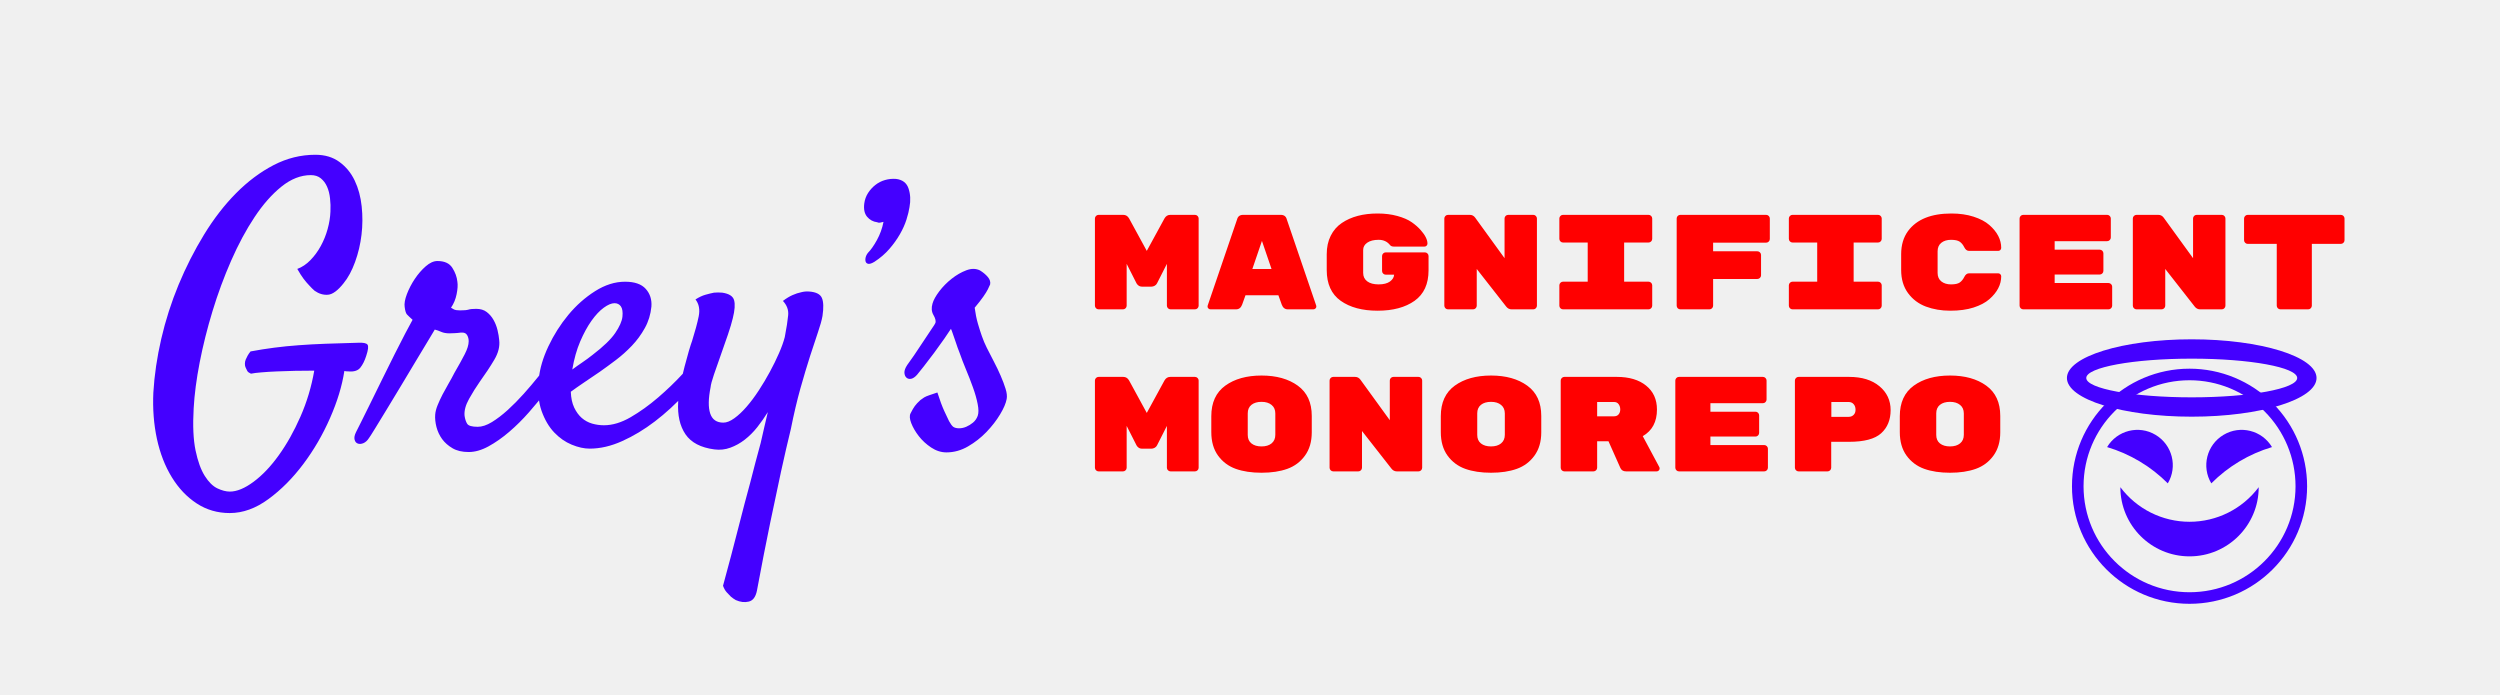
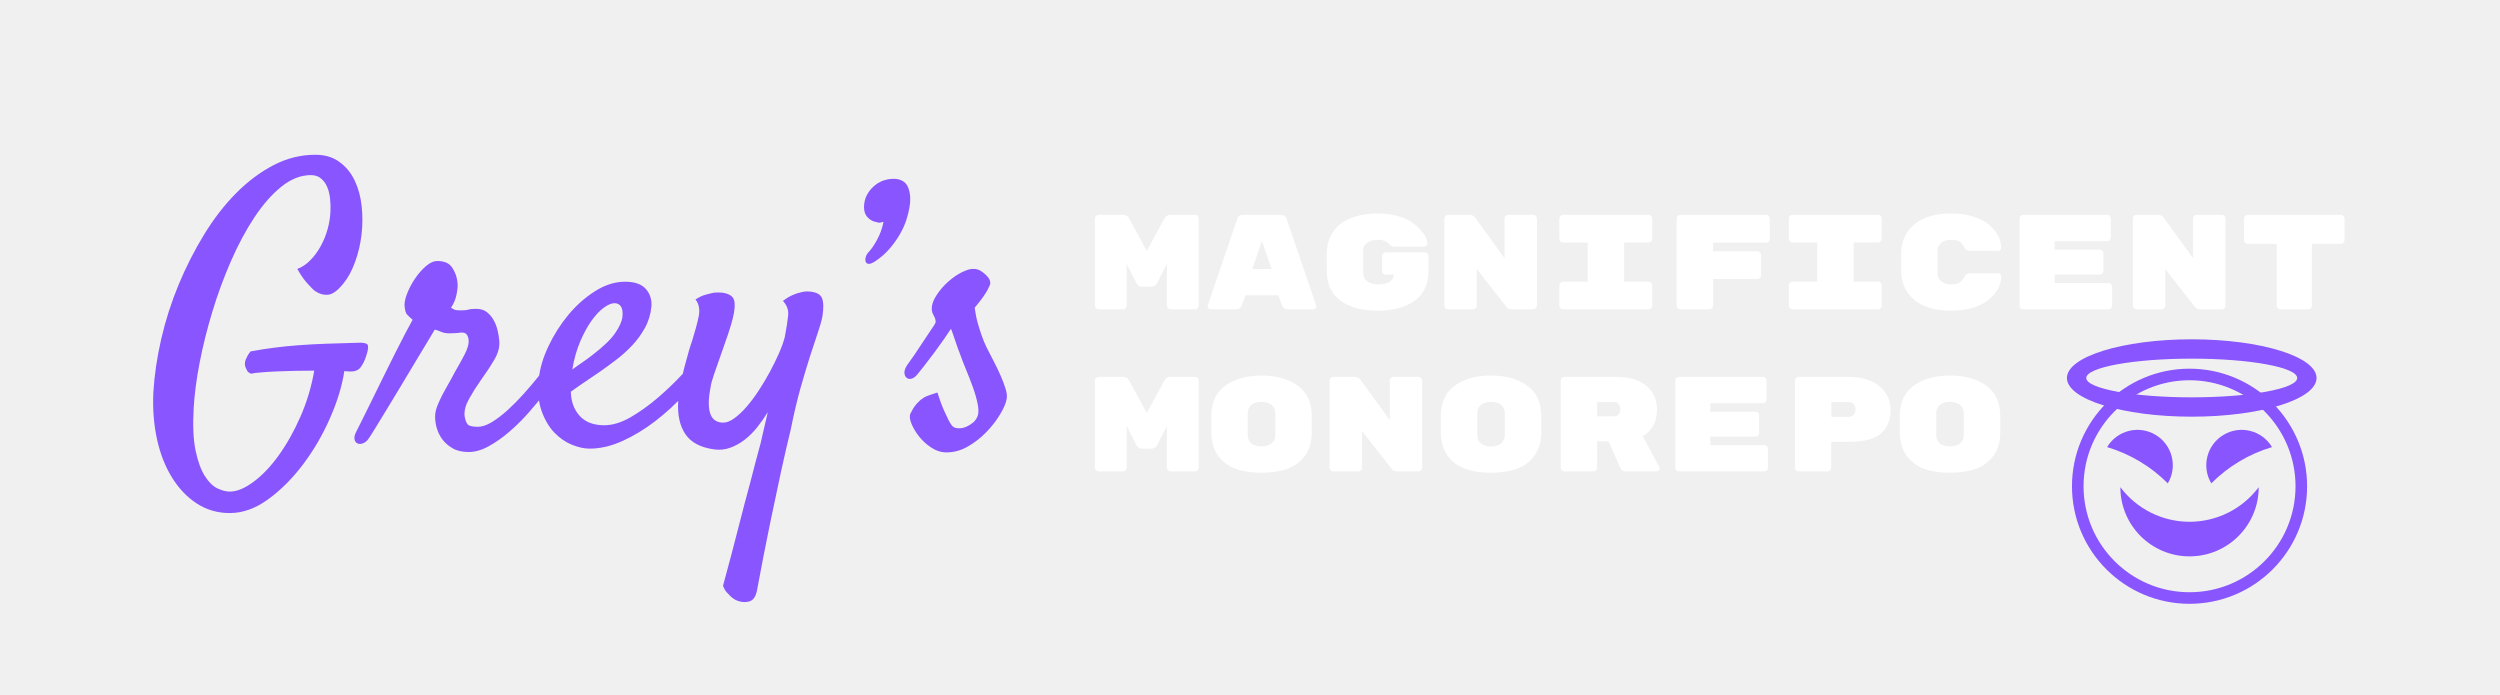
<svg xmlns="http://www.w3.org/2000/svg" version="1.1" viewBox="0.0 0.0 864.0 240.0" fill="none" stroke="none" stroke-linecap="square" stroke-miterlimit="10">
  <clipPath id="p.0">
    <path d="m0 0l864.0 0l0 240.0l-864.0 0l0 -240.0z" clip-rule="nonzero" />
  </clipPath>
  <g clip-path="url(#p.0)">
    <path fill="#000000" fill-opacity="0.0" d="m0 0l864.0 0l0 240.0l-864.0 0z" fill-rule="evenodd" />
    <path fill="#000000" fill-opacity="0.0" d="m41.92 14.924l436.85 0l0 139.15l-436.85 0z" fill-rule="evenodd" />
-     <path fill="#4400ff" d="m79.435 177.315q-6.375 0 -11.453 -3.328q-5.078 -3.312 -8.594 -9.047q-3.516 -5.719 -5.156 -13.266q-1.625 -7.562 -1.234 -16.031q0.531 -8.984 2.734 -18.547q2.219 -9.578 5.984 -18.688q3.781 -9.109 8.797 -17.312q5.016 -8.203 11.062 -14.312q6.062 -6.125 12.953 -9.703q6.906 -3.594 14.469 -3.594q4.938 0 8.312 2.484q3.391 2.469 5.281 6.438q1.891 3.969 2.406 8.922q0.531 4.953 -0.062 9.828q-0.578 4.875 -2.219 9.375q-1.625 4.484 -3.969 7.359q-2.984 3.766 -5.391 3.969q-2.406 0.188 -4.625 -1.375q-0.906 -0.781 -1.828 -1.812q-0.906 -0.922 -1.953 -2.281q-1.031 -1.375 -2.203 -3.453q2.469 -0.906 4.547 -3.047q2.094 -2.156 3.578 -4.891q1.5 -2.734 2.344 -5.797q0.859 -3.062 0.984 -6.047q0.125 -2.344 -0.141 -4.625q-0.25 -2.281 -1.031 -4.031q-0.781 -1.766 -2.156 -2.875q-1.359 -1.109 -3.438 -1.109q-5.219 0 -10.172 3.984q-4.938 3.969 -9.297 10.547q-4.359 6.562 -8.078 15.031q-3.703 8.453 -6.438 17.438q-2.734 8.984 -4.438 17.719q-1.688 8.719 -2.078 15.875q-0.516 8.984 0.656 14.578q1.172 5.609 3.188 8.797q2.016 3.188 4.359 4.297q2.344 1.109 4.297 1.109q3.641 0 8.203 -3.391q4.562 -3.375 8.719 -9.172q4.172 -5.797 7.484 -13.344q3.328 -7.562 4.766 -15.891q-3.266 0 -6.594 0.062q-3.312 0.062 -6.312 0.203q-2.984 0.125 -5.328 0.328q-2.344 0.188 -3.641 0.453q-0.922 -0.391 -1.25 -0.906q-0.312 -0.531 -0.578 -1.188q-0.266 -0.516 -0.266 -1.297q0 -0.781 0.266 -1.438q0.266 -0.641 0.656 -1.359q0.391 -0.719 1.031 -1.5q4.172 -0.781 8.203 -1.297q4.047 -0.531 8.406 -0.844q4.359 -0.328 9.375 -0.516q5.016 -0.203 11.25 -0.344q2.609 -0.125 3.188 0.656q0.594 0.781 -0.453 3.906q-0.781 2.469 -2.016 4.031q-1.234 1.563 -4.094 1.313q-0.922 0 -1.438 -0.141q-1.172 7.688 -4.953 16.281q-3.766 8.594 -9.234 15.875q-5.469 7.297 -12.047 12.109q-6.578 4.828 -13.344 4.828zm48.169 -26.047q-0.906 1.438 -2.016 1.891q-1.109 0.453 -1.953 0.125q-0.844 -0.312 -1.094 -1.359q-0.266 -1.047 0.516 -2.609q0.391 -0.781 1.766 -3.516q1.359 -2.734 3.25 -6.562q1.875 -3.844 4.094 -8.328q2.219 -4.5 4.234 -8.531q2.016 -4.047 3.703 -7.234q1.703 -3.188 2.484 -4.625q-1.438 -1.297 -1.969 -1.875q-0.516 -0.594 -0.766 -2.547q-0.266 -1.703 0.766 -4.438q1.047 -2.734 2.734 -5.266q1.703 -2.547 3.781 -4.359q2.094 -1.828 4.047 -1.828q3.641 0 5.141 2.344q1.5 2.344 1.75 4.812q0.266 1.703 -0.266 4.312q-0.516 2.594 -1.938 4.672q0.391 0.266 1.031 0.594q0.656 0.328 2.094 0.328q2.078 0 2.922 -0.266q0.844 -0.266 2.672 -0.266q2.219 0 3.641 1.109q1.438 1.109 2.344 2.734q0.922 1.625 1.375 3.516q0.453 1.891 0.578 3.453q0.391 3.25 -1.688 6.766q-2.078 3.516 -5.078 7.688q-1.828 2.609 -3.656 5.859q-1.812 3.25 -1.547 5.859q0.25 1.688 0.906 2.734q0.656 1.047 3.641 1.047q2.219 0 4.891 -1.625q2.672 -1.641 5.469 -4.172q2.797 -2.547 5.531 -5.594q2.734 -3.062 5.078 -5.984q2.344 -2.938 3.969 -5.281q1.625 -2.344 2.406 -3.391q0.656 -1.047 1.688 -1.438q1.047 -0.391 1.828 0q0.781 0.391 0.969 1.562q0.203 1.172 -0.969 3.125q-0.781 1.312 -2.672 4.172q-1.875 2.859 -4.547 6.375q-2.672 3.516 -5.938 7.234q-3.25 3.703 -6.828 6.766q-3.578 3.062 -7.156 5.016q-3.578 1.953 -6.844 1.953q-3.375 0 -5.594 -1.312q-2.219 -1.297 -3.594 -3.172q-1.359 -1.891 -1.953 -4.172q-0.578 -2.281 -0.438 -4.234q0.125 -1.562 0.844 -3.312q0.719 -1.766 1.688 -3.656q0.984 -1.891 2.078 -3.766q1.109 -1.891 2.031 -3.719q2.203 -3.781 3.562 -6.438q1.375 -2.672 1.375 -4.5q0 -1.172 -0.516 -2.078q-0.516 -0.922 -1.688 -0.922q-0.781 0 -1.109 0.078q-0.328 0.062 -0.656 0.062q-0.328 0 -0.922 0.062q-0.578 0.062 -1.75 0.062q-1.688 0 -2.859 -0.516q-1.172 -0.531 -2.219 -0.781q-0.516 0.906 -2.344 3.906q-1.812 2.984 -4.234 7.031q-2.406 4.031 -5.078 8.469q-2.656 4.422 -5.0 8.266q-2.344 3.828 -3.969 6.5q-1.641 2.672 -2.031 3.188zm118.102 -26.422q-3.906 5.719 -8.859 11.125q-4.938 5.406 -10.484 9.641q-5.531 4.234 -11.328 6.828q-5.781 2.609 -11.25 2.609q-2.875 0 -6.203 -1.375q-3.312 -1.359 -6.047 -4.219q-2.734 -2.875 -4.359 -7.422q-1.625 -4.562 -0.969 -11.078q0.516 -5.328 3.312 -11.25q2.797 -5.938 6.891 -10.875q4.109 -4.953 9.25 -8.203q5.156 -3.266 10.359 -3.266q4.953 0 7.156 2.484q2.219 2.469 1.953 6.109q-0.391 4.047 -2.281 7.438q-1.875 3.375 -4.484 6.109q-2.609 2.734 -5.547 4.953q-2.922 2.203 -5.516 4.031q-2.875 1.953 -5.484 3.719q-2.594 1.75 -4.547 3.188q0.125 3.25 1.172 5.469q1.047 2.203 2.609 3.578q1.562 1.359 3.578 1.953q2.016 0.578 4.094 0.578q4.438 0 9.25 -2.797q4.812 -2.797 9.438 -6.766q4.625 -3.969 8.594 -8.266q3.969 -4.297 6.578 -7.422q0.906 -1.047 1.875 -1.234q0.984 -0.203 1.562 0.25q0.594 0.453 0.594 1.562q0 1.109 -0.906 2.547zm-33.328 -20.062q-1.562 0 -3.719 1.562q-2.141 1.562 -4.234 4.5q-2.078 2.922 -3.906 7.156q-1.812 4.234 -2.734 9.703q1.562 -1.172 3.391 -2.406q1.828 -1.234 3.641 -2.672q5.609 -4.297 7.812 -7.547q2.219 -3.266 2.484 -5.609q0.25 -2.469 -0.531 -3.578q-0.781 -1.109 -2.203 -1.109zm58.201 -0.781q1.688 -1.297 3.312 -2.016q1.625 -0.719 2.938 -0.969q1.422 -0.391 2.859 -0.266q3.516 0.266 4.359 2.219q0.844 1.953 0.203 6.25q-0.391 2.203 -1.562 5.594q-1.172 3.391 -2.734 8.281q-1.562 4.875 -3.328 11.125q-1.75 6.25 -3.312 14.062q-1.562 6.375 -3.391 14.703q-1.562 7.297 -3.719 17.578q-2.141 10.297 -4.609 23.578q-0.656 3.25 -2.812 3.766q-2.141 0.531 -4.484 -0.516q-0.906 -0.516 -1.688 -1.172q-0.656 -0.656 -1.438 -1.5q-0.781 -0.844 -1.297 -2.281q2.984 -10.938 5.266 -19.922q2.281 -8.984 4.109 -15.625q1.953 -7.672 3.641 -13.797q0.656 -2.734 1.234 -5.406q0.594 -2.672 1.234 -5.266q-1.688 2.734 -3.641 5.203q-1.953 2.469 -4.297 4.297q-2.344 1.828 -5.016 2.797q-2.672 0.984 -5.531 0.594q-7.031 -0.922 -9.969 -5.219q-2.922 -4.297 -2.531 -11.188q0.125 -2.734 0.781 -5.984q0.656 -3.266 1.438 -6.25q0.781 -3.0 1.484 -5.406q0.719 -2.422 1.109 -3.453q1.562 -4.953 2.281 -8.469q0.719 -3.516 -1.109 -5.859q1.828 -1.172 3.453 -1.625q1.625 -0.453 2.938 -0.719q1.422 -0.125 2.859 0q3.516 0.516 4.094 2.609q0.594 2.078 -0.453 6.25q-0.516 2.203 -1.688 5.656q-1.172 3.453 -2.484 7.109q-1.297 3.641 -2.344 6.703q-1.031 3.047 -1.156 4.359q-1.172 5.859 -0.141 9.047q1.047 3.188 4.562 3.188q1.688 0 3.766 -1.5q2.094 -1.5 4.234 -3.969q2.156 -2.469 4.234 -5.656q2.094 -3.203 3.844 -6.453q1.766 -3.25 3.125 -6.375q1.375 -3.125 2.016 -5.609q0.922 -4.812 1.172 -7.547q0.266 -2.734 -1.812 -4.953zm32.54 -27.203q-2.078 -0.266 -3.453 -1.891q-1.359 -1.625 -0.969 -4.625q0.266 -1.953 1.297 -3.578q1.047 -1.625 2.547 -2.797q1.5 -1.172 3.312 -1.688q1.828 -0.531 3.781 -0.391q3.391 0.391 4.359 3.328q0.984 2.922 0.328 6.438q-0.266 1.812 -1.047 4.297q-0.781 2.469 -2.281 5.078q-1.484 2.594 -3.641 5.078q-2.141 2.469 -5.141 4.422q-1.297 0.781 -2.016 0.719q-0.719 -0.078 -0.984 -0.656q-0.25 -0.594 -0.062 -1.5q0.203 -0.906 0.844 -1.688q1.438 -1.438 3.062 -4.359q1.625 -2.938 2.281 -6.312q-0.656 0.125 -1.172 0.266q-0.516 0.125 -1.047 -0.141zm26.306 70.703q0.781 0.516 2.016 0.516q1.234 0 2.469 -0.516q1.25 -0.531 2.344 -1.438q1.109 -0.906 1.641 -2.344q0.516 -1.438 -0.016 -4.094q-0.516 -2.672 -1.625 -5.734q-1.094 -3.062 -2.406 -6.188q-1.297 -3.125 -2.203 -5.734q-0.781 -1.953 -1.312 -3.641q-0.516 -1.438 -0.969 -2.797q-0.453 -1.375 -0.719 -1.891q-0.656 1.047 -2.281 3.391q-1.625 2.344 -3.516 4.891q-1.891 2.531 -3.578 4.688q-1.688 2.141 -2.344 2.922q-1.047 1.172 -2.031 1.375q-0.969 0.188 -1.625 -0.391q-0.641 -0.594 -0.703 -1.703q-0.062 -1.109 0.969 -2.672q0.781 -1.047 2.344 -3.312q1.562 -2.281 3.125 -4.688q1.562 -2.422 2.859 -4.297q1.312 -1.891 1.438 -2.281q0.266 -1.047 -0.719 -2.734q-0.969 -1.703 -0.312 -3.906q0.516 -1.828 2.328 -4.234q1.828 -2.406 4.297 -4.359q2.484 -1.953 5.078 -2.922q2.609 -0.984 4.703 0.047q1.688 1.047 2.719 2.281q1.047 1.234 0.797 2.547q-0.266 0.641 -0.781 1.688q-0.531 1.047 -1.578 2.547q-1.031 1.484 -2.984 3.828q0.391 3.0 1.109 5.484q0.719 2.469 1.359 4.281q0.781 2.219 1.703 4.047q1.172 2.344 2.469 4.812q1.297 2.469 2.344 4.891q1.047 2.406 1.688 4.484q0.656 2.078 0.391 3.516q-0.391 2.219 -2.281 5.344q-1.875 3.125 -4.688 6.062q-2.797 2.922 -6.375 5.0q-3.578 2.078 -7.484 2.078q-2.734 0 -5.281 -1.688q-2.531 -1.688 -4.297 -3.969q-1.75 -2.281 -2.594 -4.484q-0.844 -2.219 -0.203 -3.391q0.781 -1.562 1.438 -2.469q0.656 -0.922 1.953 -2.094q0.516 -0.391 1.297 -0.906q0.656 -0.391 1.828 -0.781q1.172 -0.391 2.734 -0.922q1.297 4.047 2.344 6.328q1.047 2.266 1.688 3.578q0.781 1.422 1.438 1.953z" fill-rule="nonzero" />
+     <path fill="#8855ff" d="m79.435 177.315q-6.375 0 -11.453 -3.328q-5.078 -3.312 -8.594 -9.047q-3.516 -5.719 -5.156 -13.266q-1.625 -7.562 -1.234 -16.031q0.531 -8.984 2.734 -18.547q2.219 -9.578 5.984 -18.688q3.781 -9.109 8.797 -17.312q5.016 -8.203 11.062 -14.312q6.062 -6.125 12.953 -9.703q6.906 -3.594 14.469 -3.594q4.938 0 8.312 2.484q3.391 2.469 5.281 6.438q1.891 3.969 2.406 8.922q0.531 4.953 -0.062 9.828q-0.578 4.875 -2.219 9.375q-1.625 4.484 -3.969 7.359q-2.984 3.766 -5.391 3.969q-2.406 0.188 -4.625 -1.375q-0.906 -0.781 -1.828 -1.812q-0.906 -0.922 -1.953 -2.281q-1.031 -1.375 -2.203 -3.453q2.469 -0.906 4.547 -3.047q2.094 -2.156 3.578 -4.891q1.5 -2.734 2.344 -5.797q0.859 -3.062 0.984 -6.047q0.125 -2.344 -0.141 -4.625q-0.25 -2.281 -1.031 -4.031q-0.781 -1.766 -2.156 -2.875q-1.359 -1.109 -3.438 -1.109q-5.219 0 -10.172 3.984q-4.938 3.969 -9.297 10.547q-4.359 6.562 -8.078 15.031q-3.703 8.453 -6.438 17.438q-2.734 8.984 -4.438 17.719q-1.688 8.719 -2.078 15.875q-0.516 8.984 0.656 14.578q1.172 5.609 3.188 8.797q2.016 3.188 4.359 4.297q2.344 1.109 4.297 1.109q3.641 0 8.203 -3.391q4.562 -3.375 8.719 -9.172q4.172 -5.797 7.484 -13.344q3.328 -7.562 4.766 -15.891q-3.266 0 -6.594 0.062q-3.312 0.062 -6.312 0.203q-2.984 0.125 -5.328 0.328q-2.344 0.188 -3.641 0.453q-0.922 -0.391 -1.25 -0.906q-0.312 -0.531 -0.578 -1.188q-0.266 -0.516 -0.266 -1.297q0 -0.781 0.266 -1.438q0.266 -0.641 0.656 -1.359q0.391 -0.719 1.031 -1.5q4.172 -0.781 8.203 -1.297q4.047 -0.531 8.406 -0.844q4.359 -0.328 9.375 -0.516q5.016 -0.203 11.25 -0.344q2.609 -0.125 3.188 0.656q0.594 0.781 -0.453 3.906q-0.781 2.469 -2.016 4.031q-1.234 1.563 -4.094 1.313q-0.922 0 -1.438 -0.141q-1.172 7.688 -4.953 16.281q-3.766 8.594 -9.234 15.875q-5.469 7.297 -12.047 12.109q-6.578 4.828 -13.344 4.828zm48.169 -26.047q-0.906 1.438 -2.016 1.891q-1.109 0.453 -1.953 0.125q-0.844 -0.312 -1.094 -1.359q-0.266 -1.047 0.516 -2.609q0.391 -0.781 1.766 -3.516q1.359 -2.734 3.25 -6.562q1.875 -3.844 4.094 -8.328q2.219 -4.5 4.234 -8.531q2.016 -4.047 3.703 -7.234q1.703 -3.188 2.484 -4.625q-1.438 -1.297 -1.969 -1.875q-0.516 -0.594 -0.766 -2.547q-0.266 -1.703 0.766 -4.438q1.047 -2.734 2.734 -5.266q1.703 -2.547 3.781 -4.359q2.094 -1.828 4.047 -1.828q3.641 0 5.141 2.344q1.5 2.344 1.75 4.812q0.266 1.703 -0.266 4.312q-0.516 2.594 -1.938 4.672q0.391 0.266 1.031 0.594q0.656 0.328 2.094 0.328q2.078 0 2.922 -0.266q0.844 -0.266 2.672 -0.266q2.219 0 3.641 1.109q1.438 1.109 2.344 2.734q0.922 1.625 1.375 3.516q0.453 1.891 0.578 3.453q0.391 3.25 -1.688 6.766q-2.078 3.516 -5.078 7.688q-1.828 2.609 -3.656 5.859q-1.812 3.25 -1.547 5.859q0.25 1.688 0.906 2.734q0.656 1.047 3.641 1.047q2.219 0 4.891 -1.625q2.672 -1.641 5.469 -4.172q2.797 -2.547 5.531 -5.594q2.734 -3.062 5.078 -5.984q2.344 -2.938 3.969 -5.281q1.625 -2.344 2.406 -3.391q0.656 -1.047 1.688 -1.438q1.047 -0.391 1.828 0q0.781 0.391 0.969 1.562q0.203 1.172 -0.969 3.125q-0.781 1.312 -2.672 4.172q-1.875 2.859 -4.547 6.375q-2.672 3.516 -5.938 7.234q-3.25 3.703 -6.828 6.766q-3.578 3.062 -7.156 5.016q-3.578 1.953 -6.844 1.953q-3.375 0 -5.594 -1.312q-2.219 -1.297 -3.594 -3.172q-1.359 -1.891 -1.953 -4.172q-0.578 -2.281 -0.438 -4.234q0.125 -1.562 0.844 -3.312q0.719 -1.766 1.688 -3.656q0.984 -1.891 2.078 -3.766q1.109 -1.891 2.031 -3.719q2.203 -3.781 3.562 -6.438q1.375 -2.672 1.375 -4.5q0 -1.172 -0.516 -2.078q-0.516 -0.922 -1.688 -0.922q-0.781 0 -1.109 0.078q-0.328 0.062 -0.656 0.062q-0.328 0 -0.922 0.062q-0.578 0.062 -1.75 0.062q-1.688 0 -2.859 -0.516q-1.172 -0.531 -2.219 -0.781q-0.516 0.906 -2.344 3.906q-1.812 2.984 -4.234 7.031q-2.406 4.031 -5.078 8.469q-2.656 4.422 -5.0 8.266q-2.344 3.828 -3.969 6.5q-1.641 2.672 -2.031 3.188zm118.102 -26.422q-3.906 5.719 -8.859 11.125q-4.938 5.406 -10.484 9.641q-5.531 4.234 -11.328 6.828q-5.781 2.609 -11.25 2.609q-2.875 0 -6.203 -1.375q-3.312 -1.359 -6.047 -4.219q-2.734 -2.875 -4.359 -7.422q-1.625 -4.562 -0.969 -11.078q0.516 -5.328 3.312 -11.25q2.797 -5.938 6.891 -10.875q4.109 -4.953 9.25 -8.203q5.156 -3.266 10.359 -3.266q4.953 0 7.156 2.484q2.219 2.469 1.953 6.109q-0.391 4.047 -2.281 7.438q-1.875 3.375 -4.484 6.109q-2.609 2.734 -5.547 4.953q-2.922 2.203 -5.516 4.031q-2.875 1.953 -5.484 3.719q-2.594 1.75 -4.547 3.188q0.125 3.25 1.172 5.469q1.047 2.203 2.609 3.578q1.562 1.359 3.578 1.953q2.016 0.578 4.094 0.578q4.438 0 9.25 -2.797q4.812 -2.797 9.438 -6.766q4.625 -3.969 8.594 -8.266q3.969 -4.297 6.578 -7.422q0.906 -1.047 1.875 -1.234q0.984 -0.203 1.562 0.25q0.594 0.453 0.594 1.562q0 1.109 -0.906 2.547zm-33.328 -20.062q-1.562 0 -3.719 1.562q-2.141 1.562 -4.234 4.5q-2.078 2.922 -3.906 7.156q-1.812 4.234 -2.734 9.703q1.562 -1.172 3.391 -2.406q1.828 -1.234 3.641 -2.672q5.609 -4.297 7.812 -7.547q2.219 -3.266 2.484 -5.609q0.25 -2.469 -0.531 -3.578q-0.781 -1.109 -2.203 -1.109zm58.201 -0.781q1.688 -1.297 3.312 -2.016q1.625 -0.719 2.938 -0.969q1.422 -0.391 2.859 -0.266q3.516 0.266 4.359 2.219q0.844 1.953 0.203 6.25q-0.391 2.203 -1.562 5.594q-1.172 3.391 -2.734 8.281q-1.562 4.875 -3.328 11.125q-1.75 6.25 -3.312 14.062q-1.562 6.375 -3.391 14.703q-1.562 7.297 -3.719 17.578q-2.141 10.297 -4.609 23.578q-0.656 3.25 -2.812 3.766q-2.141 0.531 -4.484 -0.516q-0.906 -0.516 -1.688 -1.172q-0.656 -0.656 -1.438 -1.5q-0.781 -0.844 -1.297 -2.281q2.984 -10.938 5.266 -19.922q2.281 -8.984 4.109 -15.625q1.953 -7.672 3.641 -13.797q0.656 -2.734 1.234 -5.406q0.594 -2.672 1.234 -5.266q-1.688 2.734 -3.641 5.203q-1.953 2.469 -4.297 4.297q-2.344 1.828 -5.016 2.797q-2.672 0.984 -5.531 0.594q-7.031 -0.922 -9.969 -5.219q-2.922 -4.297 -2.531 -11.188q0.125 -2.734 0.781 -5.984q0.656 -3.266 1.438 -6.25q0.781 -3.0 1.484 -5.406q0.719 -2.422 1.109 -3.453q1.562 -4.953 2.281 -8.469q0.719 -3.516 -1.109 -5.859q1.828 -1.172 3.453 -1.625q1.625 -0.453 2.938 -0.719q1.422 -0.125 2.859 0q3.516 0.516 4.094 2.609q0.594 2.078 -0.453 6.25q-0.516 2.203 -1.688 5.656q-1.172 3.453 -2.484 7.109q-1.297 3.641 -2.344 6.703q-1.031 3.047 -1.156 4.359q-1.172 5.859 -0.141 9.047q1.047 3.188 4.562 3.188q1.688 0 3.766 -1.5q2.094 -1.5 4.234 -3.969q2.156 -2.469 4.234 -5.656q2.094 -3.203 3.844 -6.453q1.766 -3.25 3.125 -6.375q1.375 -3.125 2.016 -5.609q0.922 -4.812 1.172 -7.547q0.266 -2.734 -1.812 -4.953zm32.54 -27.203q-2.078 -0.266 -3.453 -1.891q-1.359 -1.625 -0.969 -4.625q0.266 -1.953 1.297 -3.578q1.047 -1.625 2.547 -2.797q1.5 -1.172 3.312 -1.688q1.828 -0.531 3.781 -0.391q3.391 0.391 4.359 3.328q0.984 2.922 0.328 6.438q-0.266 1.812 -1.047 4.297q-0.781 2.469 -2.281 5.078q-1.484 2.594 -3.641 5.078q-2.141 2.469 -5.141 4.422q-1.297 0.781 -2.016 0.719q-0.719 -0.078 -0.984 -0.656q-0.25 -0.594 -0.062 -1.5q0.203 -0.906 0.844 -1.688q1.438 -1.438 3.062 -4.359q1.625 -2.938 2.281 -6.312q-0.656 0.125 -1.172 0.266q-0.516 0.125 -1.047 -0.141zm26.306 70.703q0.781 0.516 2.016 0.516q1.234 0 2.469 -0.516q1.25 -0.531 2.344 -1.438q1.109 -0.906 1.641 -2.344q0.516 -1.438 -0.016 -4.094q-0.516 -2.672 -1.625 -5.734q-1.094 -3.062 -2.406 -6.188q-1.297 -3.125 -2.203 -5.734q-0.781 -1.953 -1.312 -3.641q-0.516 -1.438 -0.969 -2.797q-0.453 -1.375 -0.719 -1.891q-0.656 1.047 -2.281 3.391q-1.625 2.344 -3.516 4.891q-1.891 2.531 -3.578 4.688q-1.688 2.141 -2.344 2.922q-1.047 1.172 -2.031 1.375q-0.969 0.188 -1.625 -0.391q-0.641 -0.594 -0.703 -1.703q-0.062 -1.109 0.969 -2.672q0.781 -1.047 2.344 -3.312q1.562 -2.281 3.125 -4.688q1.562 -2.422 2.859 -4.297q1.312 -1.891 1.438 -2.281q0.266 -1.047 -0.719 -2.734q-0.969 -1.703 -0.312 -3.906q0.516 -1.828 2.328 -4.234q1.828 -2.406 4.297 -4.359q2.484 -1.953 5.078 -2.922q2.609 -0.984 4.703 0.047q1.688 1.047 2.719 2.281q1.047 1.234 0.797 2.547q-0.266 0.641 -0.781 1.688q-0.531 1.047 -1.578 2.547q-1.031 1.484 -2.984 3.828q0.391 3.0 1.109 5.484q0.719 2.469 1.359 4.281q0.781 2.219 1.703 4.047q1.172 2.344 2.469 4.812q1.297 2.469 2.344 4.891q1.047 2.406 1.688 4.484q0.656 2.078 0.391 3.516q-0.391 2.219 -2.281 5.344q-1.875 3.125 -4.688 6.062q-2.797 2.922 -6.375 5.0q-3.578 2.078 -7.484 2.078q-2.734 0 -5.281 -1.688q-2.531 -1.688 -4.297 -3.969q-1.75 -2.281 -2.594 -4.484q-0.844 -2.219 -0.203 -3.391q0.781 -1.562 1.438 -2.469q0.656 -0.922 1.953 -2.094q0.516 -0.391 1.297 -0.906q0.656 -0.391 1.828 -0.781q1.172 -0.391 2.734 -0.922q1.297 4.047 2.344 6.328q1.047 2.266 1.688 3.578q0.781 1.422 1.438 1.953z" fill-rule="nonzero" />
    <path fill="#000000" fill-opacity="0.0" d="m367.5 53.11l463.78 0l0 139.15l-463.78 0z" fill-rule="evenodd" />
-     <path fill="#ff0000" d="m404.453 74.254l8.531 0q0.516 0 0.891 0.375q0.375 0.375 0.375 0.875l0 30.141q0 0.516 -0.375 0.891q-0.375 0.375 -0.891 0.375l-8.438 0q-0.516 0 -0.891 -0.375q-0.375 -0.375 -0.375 -0.891l0 -14.453l-3.406 6.719q-0.281 0.562 -0.844 0.859q-0.562 0.297 -1.109 0.297l-3.172 0q-0.797 0 -1.312 -0.406q-0.516 -0.422 -0.656 -0.75l-3.406 -6.719l0 14.453q0 0.516 -0.375 0.891q-0.375 0.375 -0.875 0.375l-8.453 0q-0.516 0 -0.891 -0.375q-0.375 -0.375 -0.375 -0.891l0 -30.141q0 -0.5 0.375 -0.875q0.375 -0.375 0.891 -0.375l8.531 0q1.312 0 2.016 1.25l6.109 11.203l6.109 -11.203q0.703 -1.25 2.016 -1.25zm22.72 32.656l-8.828 0q-0.422 0 -0.719 -0.297q-0.297 -0.312 -0.297 -0.594q0 -0.281 0.047 -0.422l10.172 -29.812q0.406 -1.531 2.094 -1.531l12.969 0q1.688 0 2.094 1.531l10.172 29.812q0.047 0.141 0.047 0.422q0 0.281 -0.297 0.594q-0.297 0.297 -0.719 0.297l-8.828 0q-1.484 0 -2.094 -1.594l-1.172 -3.266l-11.375 0l-1.172 3.266q-0.609 1.594 -2.094 1.594zm12.266 -13.953l-3.312 -9.703l-3.312 9.703l6.625 0zm39.47 -5.734l13.531 0q0.516 0 0.891 0.375q0.375 0.375 0.375 0.891l0 4.938q0 7.094 -4.828 10.531q-4.828 3.422 -12.766 3.422q-7.938 0 -12.766 -3.422q-4.828 -3.438 -4.828 -10.625l0 -5.5q0 -3.594 1.375 -6.344q1.375 -2.766 3.859 -4.438q4.844 -3.266 12.359 -3.266q3.734 0 6.828 0.859q3.109 0.859 4.953 2.156q1.844 1.281 3.141 2.766q2.297 2.609 2.297 4.625q0 0.422 -0.312 0.734q-0.297 0.297 -0.719 0.297l-10.547 0q-0.938 0 -1.344 -0.516q-1.453 -1.828 -3.953 -1.828q-2.484 0 -3.922 0.984q-1.422 0.984 -1.422 2.516l0 7.938q0 1.859 1.406 2.922q1.406 1.047 3.938 1.047q2.547 0 3.922 -1.0q1.375 -1.016 1.422 -2.359l-2.891 0q-0.516 0 -0.891 -0.375q-0.375 -0.375 -0.375 -0.891l0 -5.172q0 -0.516 0.375 -0.891q0.375 -0.375 0.891 -0.375zm42.314 -12.969l8.688 0q0.516 0 0.875 0.375q0.375 0.375 0.375 0.875l0 30.141q0 0.516 -0.375 0.891q-0.359 0.375 -0.875 0.375l-7.516 0q-1.125 0 -1.875 -0.984l-10.156 -12.969l0 12.688q0 0.516 -0.375 0.891q-0.375 0.375 -0.891 0.375l-8.672 0q-0.516 0 -0.891 -0.375q-0.375 -0.375 -0.375 -0.891l0 -30.141q0 -0.5 0.375 -0.875q0.375 -0.375 0.891 -0.375l7.547 0q1.125 0 1.828 0.938l10.172 14.031l0 -13.719q0 -0.5 0.359 -0.875q0.375 -0.375 0.891 -0.375zm48.533 9.562l-8.453 0l0 13.531l8.453 0q0.5 0 0.875 0.375q0.375 0.375 0.375 0.875l0 7.047q0 0.516 -0.375 0.891q-0.375 0.375 -0.875 0.375l-29.594 0q-0.5 0 -0.875 -0.375q-0.375 -0.375 -0.375 -0.891l0 -7.047q0 -0.5 0.375 -0.875q0.375 -0.375 0.875 -0.375l8.547 0l0 -13.531l-8.547 0q-0.5 0 -0.875 -0.375q-0.375 -0.375 -0.375 -0.891l0 -7.047q0 -0.5 0.375 -0.875q0.375 -0.375 0.875 -0.375l29.594 0q0.5 0 0.875 0.375q0.375 0.375 0.375 0.875l0 7.047q0 0.516 -0.375 0.891q-0.375 0.375 -0.875 0.375zm10.955 -9.562l29.672 0q0.516 0 0.891 0.375q0.375 0.375 0.375 0.875l0 7.094q0 0.516 -0.375 0.891q-0.375 0.375 -0.891 0.375l-18.328 0l0 2.984l15.297 0q0.516 0 0.891 0.375q0.375 0.375 0.375 0.891l0 7.047q0 0.5 -0.375 0.875q-0.375 0.375 -0.891 0.375l-15.297 0l0 9.234q0 0.516 -0.375 0.891q-0.375 0.375 -0.891 0.375l-10.078 0q-0.516 0 -0.891 -0.375q-0.359 -0.375 -0.359 -0.891l0 -30.141q0 -0.5 0.359 -0.875q0.375 -0.375 0.891 -0.375zm68.361 9.562l-8.453 0l0 13.531l8.453 0q0.5 0 0.875 0.375q0.375 0.375 0.375 0.875l0 7.047q0 0.516 -0.375 0.891q-0.375 0.375 -0.875 0.375l-29.594 0q-0.5 0 -0.875 -0.375q-0.375 -0.375 -0.375 -0.891l0 -7.047q0 -0.5 0.375 -0.875q0.375 -0.375 0.875 -0.375l8.547 0l0 -13.531l-8.547 0q-0.5 0 -0.875 -0.375q-0.375 -0.375 -0.375 -0.891l0 -7.047q0 -0.5 0.375 -0.875q0.375 -0.375 0.875 -0.375l29.594 0q0.5 0 0.875 0.375q0.375 0.375 0.375 0.875l0 7.047q0 0.516 -0.375 0.891q-0.375 0.375 -0.875 0.375zm20.564 3.031l0 7.469q0 1.906 1.281 2.938q1.297 1.031 3.359 1.031q2.078 0 3.016 -0.656q0.938 -0.656 1.562 -1.906q0.625 -1.266 1.656 -1.266l10.078 0q0.422 0 0.719 0.312q0.312 0.297 0.312 0.703q0 4.344 -4.109 7.938q-2.047 1.781 -5.453 2.875q-3.406 1.094 -8.031 1.094q-4.625 0 -8.422 -1.422q-3.797 -1.422 -6.188 -4.656q-2.375 -3.25 -2.375 -7.969l0 -5.5q0 -4.719 2.375 -7.984q4.484 -6.062 14.984 -6.062q4.25 0 7.656 1.094q3.406 1.094 5.453 2.875q4.109 3.594 4.109 7.922q0 0.422 -0.312 0.734q-0.297 0.297 -0.719 0.297l-10.078 0q-1.031 0 -1.656 -1.25q-0.625 -1.266 -1.562 -1.922q-0.938 -0.656 -3.016 -0.656q-2.062 0 -3.359 1.031q-1.281 1.031 -1.281 2.938zm40.455 10.969l18.625 0q0.5 0 0.875 0.375q0.375 0.375 0.375 0.875l0 6.578q0 0.516 -0.375 0.891q-0.375 0.375 -0.875 0.375l-29.5 0q-0.5 0 -0.875 -0.375q-0.375 -0.375 -0.375 -0.891l0 -30.141q0 -0.5 0.375 -0.875q0.375 -0.375 0.875 -0.375l29.031 0q0.5 0 0.875 0.375q0.375 0.375 0.375 0.875l0 6.578q0 0.516 -0.375 0.891q-0.375 0.375 -0.875 0.375l-18.156 0l0 2.938l15.578 0q0.516 0 0.891 0.375q0.375 0.375 0.375 0.891l0 6.062q0 0.516 -0.375 0.891q-0.375 0.375 -0.891 0.375l-15.578 0l0 2.938zm49.08 -23.562l8.688 0q0.516 0 0.875 0.375q0.375 0.375 0.375 0.875l0 30.141q0 0.516 -0.375 0.891q-0.359 0.375 -0.875 0.375l-7.516 0q-1.125 0 -1.875 -0.984l-10.156 -12.969l0 12.688q0 0.516 -0.375 0.891q-0.375 0.375 -0.891 0.375l-8.672 0q-0.516 0 -0.891 -0.375q-0.375 -0.375 -0.375 -0.891l0 -30.141q0 -0.5 0.375 -0.875q0.375 -0.375 0.891 -0.375l7.547 0q1.125 0 1.828 0.938l10.172 14.031l0 -13.719q0 -0.5 0.359 -0.875q0.375 -0.375 0.891 -0.375zm17.642 0l32.188 0q0.516 0 0.891 0.375q0.375 0.375 0.375 0.875l0 7.516q0 0.516 -0.375 0.891q-0.375 0.375 -0.891 0.375l-10.031 0l0 21.359q0 0.516 -0.375 0.891q-0.375 0.375 -0.875 0.375l-9.625 0q-0.5 0 -0.875 -0.375q-0.375 -0.375 -0.375 -0.891l0 -21.359l-10.031 0q-0.516 0 -0.891 -0.375q-0.375 -0.375 -0.375 -0.891l0 -7.516q0 -0.5 0.375 -0.875q0.375 -0.375 0.891 -0.375z" fill-rule="nonzero" />
-     <path fill="#ff0000" d="m404.453 130.254l8.531 0q0.516 0 0.891 0.375q0.375 0.375 0.375 0.875l0 30.141q0 0.516 -0.375 0.891q-0.375 0.375 -0.891 0.375l-8.438 0q-0.516 0 -0.891 -0.375q-0.375 -0.375 -0.375 -0.891l0 -14.453l-3.406 6.719q-0.281 0.562 -0.844 0.859q-0.562 0.297 -1.109 0.297l-3.172 0q-0.797 0 -1.312 -0.406q-0.516 -0.422 -0.656 -0.75l-3.406 -6.719l0 14.453q0 0.516 -0.375 0.891q-0.375 0.375 -0.875 0.375l-8.453 0q-0.516 0 -0.891 -0.375q-0.375 -0.375 -0.375 -0.891l0 -30.141q0 -0.5 0.375 -0.875q0.375 -0.375 0.891 -0.375l8.531 0q1.312 0 2.016 1.25l6.109 11.203l6.109 -11.203q0.703 -1.25 2.016 -1.25zm48.892 13.484l0 5.688q0 4.812 -2.344 8.031q-2.328 3.219 -6.109 4.578q-3.766 1.344 -8.906 1.344q-5.125 0 -8.906 -1.344q-3.781 -1.359 -6.125 -4.578q-2.328 -3.219 -2.328 -8.125l0 -5.5q0 -7.047 4.828 -10.547q4.828 -3.5 12.531 -3.5q7.703 0 12.531 3.5q4.828 3.5 4.828 10.453zm-22.125 -0.891l0 7.469q0 1.906 1.281 2.938q1.297 1.031 3.484 1.031q2.188 0 3.469 -1.047q1.297 -1.062 1.297 -2.969l0 -7.375q0 -1.906 -1.297 -2.953q-1.281 -1.062 -3.469 -1.062q-2.188 0 -3.484 1.031q-1.281 1.031 -1.281 2.938zm50.345 -12.594l8.688 0q0.516 0 0.875 0.375q0.375 0.375 0.375 0.875l0 30.141q0 0.516 -0.375 0.891q-0.359 0.375 -0.875 0.375l-7.516 0q-1.125 0 -1.875 -0.984l-10.156 -12.969l0 12.688q0 0.516 -0.375 0.891q-0.375 0.375 -0.891 0.375l-8.672 0q-0.516 0 -0.891 -0.375q-0.375 -0.375 -0.375 -0.891l0 -30.141q0 -0.5 0.375 -0.875q0.375 -0.375 0.891 -0.375l7.547 0q1.125 0 1.828 0.938l10.172 14.031l0 -13.719q0 -0.5 0.359 -0.875q0.375 -0.375 0.891 -0.375zm51.095 13.484l0 5.688q0 4.812 -2.344 8.031q-2.328 3.219 -6.109 4.578q-3.766 1.344 -8.906 1.344q-5.125 0 -8.906 -1.344q-3.781 -1.359 -6.125 -4.578q-2.328 -3.219 -2.328 -8.125l0 -5.5q0 -7.047 4.828 -10.547q4.828 -3.5 12.531 -3.5q7.703 0 12.531 3.5q4.828 3.5 4.828 10.453zm-22.125 -0.891l0 7.469q0 1.906 1.281 2.938q1.297 1.031 3.484 1.031q2.188 0 3.469 -1.047q1.297 -1.062 1.297 -2.969l0 -7.375q0 -1.906 -1.297 -2.953q-1.281 -1.062 -3.469 -1.062q-2.188 0 -3.484 1.031q-1.281 1.031 -1.281 2.938zm62.939 18.609q0.094 0.188 0.094 0.516q0 0.328 -0.297 0.641q-0.297 0.297 -0.719 0.297l-10.594 0q-1.406 0 -1.953 -1.172l-4.109 -9.234l-3.922 0l0 9.141q0 0.516 -0.375 0.891q-0.375 0.375 -0.891 0.375l-10.078 0q-0.5 0 -0.875 -0.375q-0.375 -0.375 -0.375 -0.891l0 -30.141q0 -0.5 0.375 -0.875q0.375 -0.375 0.875 -0.375l18.156 0q6.391 0 10.125 3.031q3.734 3.031 3.734 8.25q0 6.359 -4.906 9.203l5.734 10.719zm-21.5 -22.531l0 4.953l5.828 0q1.031 0 1.594 -0.672q0.562 -0.688 0.562 -1.703q0 -1.031 -0.547 -1.797q-0.531 -0.781 -1.609 -0.781l-5.828 0zm39.142 14.891l18.625 0q0.5 0 0.875 0.375q0.375 0.375 0.375 0.875l0 6.578q0 0.516 -0.375 0.891q-0.375 0.375 -0.875 0.375l-29.5 0q-0.5 0 -0.875 -0.375q-0.375 -0.375 -0.375 -0.891l0 -30.141q0 -0.5 0.375 -0.875q0.375 -0.375 0.875 -0.375l29.031 0q0.5 0 0.875 0.375q0.375 0.375 0.375 0.875l0 6.578q0 0.516 -0.375 0.891q-0.375 0.375 -0.875 0.375l-18.156 0l0 2.938l15.578 0q0.516 0 0.891 0.375q0.375 0.375 0.375 0.891l0 6.062q0 0.516 -0.375 0.891q-0.375 0.375 -0.891 0.375l-15.578 0l0 2.938zm30.47 -23.562l17.453 0q6.625 0 10.484 3.219q3.875 3.219 3.875 8.266q0 5.031 -3.266 8.0q-3.266 2.953 -11.094 2.953l-6.172 0l0 8.953q0 0.516 -0.375 0.891q-0.359 0.375 -0.875 0.375l-10.031 0q-0.516 0 -0.891 -0.375q-0.375 -0.375 -0.375 -0.891l0 -30.141q0 -0.5 0.375 -0.875q0.375 -0.375 0.891 -0.375zm11.328 8.672l0 5.141l5.938 0q1.062 0 1.734 -0.656q0.688 -0.656 0.688 -1.812q0 -1.172 -0.656 -1.922q-0.656 -0.75 -1.766 -0.75l-5.938 0zm58.376 4.812l0 5.688q0 4.812 -2.344 8.031q-2.328 3.219 -6.109 4.578q-3.766 1.344 -8.906 1.344q-5.125 0 -8.906 -1.344q-3.781 -1.359 -6.125 -4.578q-2.328 -3.219 -2.328 -8.125l0 -5.5q0 -7.047 4.828 -10.547q4.828 -3.5 12.531 -3.5q7.703 0 12.531 3.5q4.828 3.5 4.828 10.453zm-22.125 -0.891l0 7.469q0 1.906 1.281 2.938q1.297 1.031 3.484 1.031q2.188 0 3.469 -1.047q1.297 -1.062 1.297 -2.969l0 -7.375q0 -1.906 -1.297 -2.953q-1.281 -1.062 -3.469 -1.062q-2.188 0 -3.484 1.031q-1.281 1.031 -1.281 2.938z" fill-rule="nonzero" />
+     <path fill="#ffffff" d="m404.453 74.254l8.531 0q0.516 0 0.891 0.375q0.375 0.375 0.375 0.875l0 30.141q0 0.516 -0.375 0.891q-0.375 0.375 -0.891 0.375l-8.438 0q-0.516 0 -0.891 -0.375q-0.375 -0.375 -0.375 -0.891l0 -14.453l-3.406 6.719q-0.281 0.562 -0.844 0.859q-0.562 0.297 -1.109 0.297l-3.172 0q-0.797 0 -1.312 -0.406q-0.516 -0.422 -0.656 -0.75l-3.406 -6.719l0 14.453q0 0.516 -0.375 0.891q-0.375 0.375 -0.875 0.375l-8.453 0q-0.516 0 -0.891 -0.375q-0.375 -0.375 -0.375 -0.891l0 -30.141q0 -0.5 0.375 -0.875q0.375 -0.375 0.891 -0.375l8.531 0q1.312 0 2.016 1.25l6.109 11.203l6.109 -11.203q0.703 -1.25 2.016 -1.25zm22.72 32.656l-8.828 0q-0.422 0 -0.719 -0.297q-0.297 -0.312 -0.297 -0.594q0 -0.281 0.047 -0.422l10.172 -29.812q0.406 -1.531 2.094 -1.531l12.969 0q1.688 0 2.094 1.531l10.172 29.812q0.047 0.141 0.047 0.422q0 0.281 -0.297 0.594q-0.297 0.297 -0.719 0.297l-8.828 0q-1.484 0 -2.094 -1.594l-1.172 -3.266l-11.375 0l-1.172 3.266q-0.609 1.594 -2.094 1.594zm12.266 -13.953l-3.312 -9.703l-3.312 9.703l6.625 0zm39.47 -5.734l13.531 0q0.516 0 0.891 0.375q0.375 0.375 0.375 0.891l0 4.938q0 7.094 -4.828 10.531q-4.828 3.422 -12.766 3.422q-7.938 0 -12.766 -3.422q-4.828 -3.438 -4.828 -10.625l0 -5.5q0 -3.594 1.375 -6.344q1.375 -2.766 3.859 -4.438q4.844 -3.266 12.359 -3.266q3.734 0 6.828 0.859q3.109 0.859 4.953 2.156q1.844 1.281 3.141 2.766q2.297 2.609 2.297 4.625q0 0.422 -0.312 0.734q-0.297 0.297 -0.719 0.297l-10.547 0q-0.938 0 -1.344 -0.516q-1.453 -1.828 -3.953 -1.828q-2.484 0 -3.922 0.984q-1.422 0.984 -1.422 2.516l0 7.938q0 1.859 1.406 2.922q1.406 1.047 3.938 1.047q2.547 0 3.922 -1.0q1.375 -1.016 1.422 -2.359l-2.891 0q-0.516 0 -0.891 -0.375q-0.375 -0.375 -0.375 -0.891l0 -5.172q0 -0.516 0.375 -0.891q0.375 -0.375 0.891 -0.375zm42.314 -12.969l8.688 0q0.516 0 0.875 0.375q0.375 0.375 0.375 0.875l0 30.141q0 0.516 -0.375 0.891q-0.359 0.375 -0.875 0.375l-7.516 0q-1.125 0 -1.875 -0.984l-10.156 -12.969l0 12.688q0 0.516 -0.375 0.891q-0.375 0.375 -0.891 0.375l-8.672 0q-0.516 0 -0.891 -0.375q-0.375 -0.375 -0.375 -0.891l0 -30.141q0 -0.5 0.375 -0.875q0.375 -0.375 0.891 -0.375l7.547 0q1.125 0 1.828 0.938l10.172 14.031l0 -13.719q0 -0.5 0.359 -0.875q0.375 -0.375 0.891 -0.375zm48.533 9.562l-8.453 0l0 13.531l8.453 0q0.5 0 0.875 0.375q0.375 0.375 0.375 0.875l0 7.047q0 0.516 -0.375 0.891q-0.375 0.375 -0.875 0.375l-29.594 0q-0.5 0 -0.875 -0.375q-0.375 -0.375 -0.375 -0.891l0 -7.047q0 -0.5 0.375 -0.875q0.375 -0.375 0.875 -0.375l8.547 0l0 -13.531l-8.547 0q-0.5 0 -0.875 -0.375q-0.375 -0.375 -0.375 -0.891l0 -7.047q0 -0.5 0.375 -0.875q0.375 -0.375 0.875 -0.375l29.594 0q0.5 0 0.875 0.375q0.375 0.375 0.375 0.875l0 7.047q0 0.516 -0.375 0.891q-0.375 0.375 -0.875 0.375zm10.955 -9.562l29.672 0q0.516 0 0.891 0.375q0.375 0.375 0.375 0.875l0 7.094q0 0.516 -0.375 0.891q-0.375 0.375 -0.891 0.375l-18.328 0l0 2.984l15.297 0q0.516 0 0.891 0.375q0.375 0.375 0.375 0.891l0 7.047q0 0.5 -0.375 0.875q-0.375 0.375 -0.891 0.375l-15.297 0l0 9.234q0 0.516 -0.375 0.891q-0.375 0.375 -0.891 0.375l-10.078 0q-0.516 0 -0.891 -0.375q-0.359 -0.375 -0.359 -0.891l0 -30.141q0 -0.5 0.359 -0.875q0.375 -0.375 0.891 -0.375zm68.361 9.562l-8.453 0l0 13.531l8.453 0q0.5 0 0.875 0.375q0.375 0.375 0.375 0.875l0 7.047q0 0.516 -0.375 0.891q-0.375 0.375 -0.875 0.375l-29.594 0q-0.5 0 -0.875 -0.375q-0.375 -0.375 -0.375 -0.891l0 -7.047q0 -0.5 0.375 -0.875q0.375 -0.375 0.875 -0.375l8.547 0l0 -13.531l-8.547 0q-0.5 0 -0.875 -0.375q-0.375 -0.375 -0.375 -0.891l0 -7.047q0 -0.5 0.375 -0.875q0.375 -0.375 0.875 -0.375l29.594 0q0.5 0 0.875 0.375q0.375 0.375 0.375 0.875l0 7.047q0 0.516 -0.375 0.891q-0.375 0.375 -0.875 0.375zm20.564 3.031l0 7.469q0 1.906 1.281 2.938q1.297 1.031 3.359 1.031q2.078 0 3.016 -0.656q0.938 -0.656 1.562 -1.906q0.625 -1.266 1.656 -1.266l10.078 0q0.422 0 0.719 0.312q0.312 0.297 0.312 0.703q0 4.344 -4.109 7.938q-2.047 1.781 -5.453 2.875q-3.406 1.094 -8.031 1.094q-4.625 0 -8.422 -1.422q-3.797 -1.422 -6.188 -4.656q-2.375 -3.25 -2.375 -7.969l0 -5.5q0 -4.719 2.375 -7.984q4.484 -6.062 14.984 -6.062q4.25 0 7.656 1.094q3.406 1.094 5.453 2.875q4.109 3.594 4.109 7.922q0 0.422 -0.312 0.734q-0.297 0.297 -0.719 0.297l-10.078 0q-1.031 0 -1.656 -1.25q-0.625 -1.266 -1.562 -1.922q-0.938 -0.656 -3.016 -0.656q-2.062 0 -3.359 1.031q-1.281 1.031 -1.281 2.938zm40.455 10.969l18.625 0q0.5 0 0.875 0.375q0.375 0.375 0.375 0.875l0 6.578q0 0.516 -0.375 0.891q-0.375 0.375 -0.875 0.375l-29.5 0q-0.5 0 -0.875 -0.375q-0.375 -0.375 -0.375 -0.891l0 -30.141q0 -0.5 0.375 -0.875q0.375 -0.375 0.875 -0.375l29.031 0q0.5 0 0.875 0.375q0.375 0.375 0.375 0.875l0 6.578q0 0.516 -0.375 0.891q-0.375 0.375 -0.875 0.375l-18.156 0l0 2.938l15.578 0q0.516 0 0.891 0.375q0.375 0.375 0.375 0.891l0 6.062q0 0.516 -0.375 0.891q-0.375 0.375 -0.891 0.375l-15.578 0l0 2.938zm49.08 -23.562l8.688 0q0.516 0 0.875 0.375q0.375 0.375 0.375 0.875l0 30.141q0 0.516 -0.375 0.891q-0.359 0.375 -0.875 0.375l-7.516 0q-1.125 0 -1.875 -0.984l-10.156 -12.969l0 12.688q0 0.516 -0.375 0.891q-0.375 0.375 -0.891 0.375l-8.672 0q-0.516 0 -0.891 -0.375q-0.375 -0.375 -0.375 -0.891l0 -30.141q0 -0.5 0.375 -0.875q0.375 -0.375 0.891 -0.375l7.547 0q1.125 0 1.828 0.938l10.172 14.031l0 -13.719q0 -0.5 0.359 -0.875q0.375 -0.375 0.891 -0.375zm17.642 0l32.188 0q0.516 0 0.891 0.375q0.375 0.375 0.375 0.875l0 7.516q0 0.516 -0.375 0.891q-0.375 0.375 -0.891 0.375l-10.031 0l0 21.359q0 0.516 -0.375 0.891q-0.375 0.375 -0.875 0.375l-9.625 0q-0.5 0 -0.875 -0.375q-0.375 -0.375 -0.375 -0.891l0 -21.359l-10.031 0q-0.516 0 -0.891 -0.375q-0.375 -0.375 -0.375 -0.891l0 -7.516q0 -0.5 0.375 -0.875q0.375 -0.375 0.891 -0.375z" fill-rule="nonzero" />
+     <path fill="#ffffff" d="m404.453 130.254l8.531 0q0.516 0 0.891 0.375q0.375 0.375 0.375 0.875l0 30.141q0 0.516 -0.375 0.891q-0.375 0.375 -0.891 0.375l-8.438 0q-0.516 0 -0.891 -0.375q-0.375 -0.375 -0.375 -0.891l0 -14.453l-3.406 6.719q-0.281 0.562 -0.844 0.859q-0.562 0.297 -1.109 0.297l-3.172 0q-0.797 0 -1.312 -0.406q-0.516 -0.422 -0.656 -0.75l-3.406 -6.719l0 14.453q0 0.516 -0.375 0.891q-0.375 0.375 -0.875 0.375l-8.453 0q-0.516 0 -0.891 -0.375q-0.375 -0.375 -0.375 -0.891l0 -30.141q0 -0.5 0.375 -0.875q0.375 -0.375 0.891 -0.375l8.531 0q1.312 0 2.016 1.25l6.109 11.203l6.109 -11.203q0.703 -1.25 2.016 -1.25zm48.892 13.484l0 5.688q0 4.812 -2.344 8.031q-2.328 3.219 -6.109 4.578q-3.766 1.344 -8.906 1.344q-5.125 0 -8.906 -1.344q-3.781 -1.359 -6.125 -4.578q-2.328 -3.219 -2.328 -8.125l0 -5.5q0 -7.047 4.828 -10.547q4.828 -3.5 12.531 -3.5q7.703 0 12.531 3.5q4.828 3.5 4.828 10.453zm-22.125 -0.891l0 7.469q0 1.906 1.281 2.938q1.297 1.031 3.484 1.031q2.188 0 3.469 -1.047q1.297 -1.062 1.297 -2.969l0 -7.375q0 -1.906 -1.297 -2.953q-1.281 -1.062 -3.469 -1.062q-2.188 0 -3.484 1.031q-1.281 1.031 -1.281 2.938zm50.345 -12.594l8.688 0q0.516 0 0.875 0.375q0.375 0.375 0.375 0.875l0 30.141q0 0.516 -0.375 0.891q-0.359 0.375 -0.875 0.375l-7.516 0q-1.125 0 -1.875 -0.984l-10.156 -12.969l0 12.688q0 0.516 -0.375 0.891q-0.375 0.375 -0.891 0.375l-8.672 0q-0.516 0 -0.891 -0.375q-0.375 -0.375 -0.375 -0.891l0 -30.141q0 -0.5 0.375 -0.875q0.375 -0.375 0.891 -0.375l7.547 0q1.125 0 1.828 0.938l10.172 14.031l0 -13.719q0 -0.5 0.359 -0.875q0.375 -0.375 0.891 -0.375zm51.095 13.484l0 5.688q0 4.812 -2.344 8.031q-2.328 3.219 -6.109 4.578q-3.766 1.344 -8.906 1.344q-5.125 0 -8.906 -1.344q-3.781 -1.359 -6.125 -4.578q-2.328 -3.219 -2.328 -8.125l0 -5.5q0 -7.047 4.828 -10.547q4.828 -3.5 12.531 -3.5q7.703 0 12.531 3.5q4.828 3.5 4.828 10.453zm-22.125 -0.891l0 7.469q0 1.906 1.281 2.938q1.297 1.031 3.484 1.031q2.188 0 3.469 -1.047q1.297 -1.062 1.297 -2.969l0 -7.375q0 -1.906 -1.297 -2.953q-1.281 -1.062 -3.469 -1.062q-2.188 0 -3.484 1.031q-1.281 1.031 -1.281 2.938zm62.939 18.609q0.094 0.188 0.094 0.516q0 0.328 -0.297 0.641q-0.297 0.297 -0.719 0.297l-10.594 0q-1.406 0 -1.953 -1.172l-4.109 -9.234l-3.922 0l0 9.141q0 0.516 -0.375 0.891q-0.375 0.375 -0.891 0.375l-10.078 0q-0.5 0 -0.875 -0.375q-0.375 -0.375 -0.375 -0.891l0 -30.141q0 -0.5 0.375 -0.875q0.375 -0.375 0.875 -0.375l18.156 0q6.391 0 10.125 3.031q3.734 3.031 3.734 8.25q0 6.359 -4.906 9.203l5.734 10.719zm-21.5 -22.531l0 4.953l5.828 0q1.031 0 1.594 -0.672q0.562 -0.688 0.562 -1.703q0 -1.031 -0.547 -1.797q-0.531 -0.781 -1.609 -0.781l-5.828 0zm39.142 14.891l18.625 0q0.5 0 0.875 0.375q0.375 0.375 0.375 0.875l0 6.578q0 0.516 -0.375 0.891q-0.375 0.375 -0.875 0.375l-29.5 0q-0.5 0 -0.875 -0.375q-0.375 -0.375 -0.375 -0.891l0 -30.141q0 -0.5 0.375 -0.875q0.375 -0.375 0.875 -0.375l29.031 0q0.5 0 0.875 0.375q0.375 0.375 0.375 0.875l0 6.578q0 0.516 -0.375 0.891q-0.375 0.375 -0.875 0.375l-18.156 0l0 2.938l15.578 0q0.516 0 0.891 0.375q0.375 0.375 0.375 0.891l0 6.062q0 0.516 -0.375 0.891q-0.375 0.375 -0.891 0.375l-15.578 0l0 2.938zm30.47 -23.562l17.453 0q6.625 0 10.484 3.219q3.875 3.219 3.875 8.266q0 5.031 -3.266 8.0q-3.266 2.953 -11.094 2.953l-6.172 0l0 8.953q0 0.516 -0.375 0.891q-0.359 0.375 -0.875 0.375l-10.031 0q-0.516 0 -0.891 -0.375q-0.375 -0.375 -0.375 -0.891l0 -30.141q0 -0.5 0.375 -0.875q0.375 -0.375 0.891 -0.375zm11.328 8.672l0 5.141l5.938 0q1.062 0 1.734 -0.656q0.688 -0.656 0.688 -1.812q0 -1.172 -0.656 -1.922q-0.656 -0.75 -1.766 -0.75l-5.938 0zm58.376 4.812l0 5.688q0 4.812 -2.344 8.031q-2.328 3.219 -6.109 4.578q-3.766 1.344 -8.906 1.344q-5.125 0 -8.906 -1.344q-3.781 -1.359 -6.125 -4.578q-2.328 -3.219 -2.328 -8.125l0 -5.5q0 -7.047 4.828 -10.547q4.828 -3.5 12.531 -3.5q7.703 0 12.531 3.5q4.828 3.5 4.828 10.453zm-22.125 -0.891l0 7.469q0 1.906 1.281 2.938q1.297 1.031 3.484 1.031q2.188 0 3.469 -1.047q1.297 -1.062 1.297 -2.969l0 -7.375q0 -1.906 -1.297 -2.953q-1.281 -1.062 -3.469 -1.062q-2.188 0 -3.484 1.031q-1.281 1.031 -1.281 2.938z" fill-rule="nonzero" />
    <path fill="#000000" fill-opacity="0.0" d="m718.076 168.047l0 0c0 -21.335 17.295 -38.63 38.63 -38.63l0 0c10.245 0 20.071 4.07 27.315 11.314c7.245 7.245 11.314 17.07 11.314 27.315l0 0c0 21.335 -17.295 38.63 -38.63 38.63l0 0c-21.335 0 -38.63 -17.295 -38.63 -38.63z" fill-rule="evenodd" />
-     <path stroke="#4400ff" stroke-width="4.0" stroke-linejoin="round" stroke-linecap="butt" d="m718.076 168.047l0 0c0 -21.335 17.295 -38.63 38.63 -38.63l0 0c10.245 0 20.071 4.07 27.315 11.314c7.245 7.245 11.314 17.07 11.314 27.315l0 0c0 21.335 -17.295 38.63 -38.63 38.63l0 0c-21.335 0 -38.63 -17.295 -38.63 -38.63z" fill-rule="evenodd" />
-     <path fill="#4400ff" d="m764.225 167.047l0 0c-3.462 -5.792 -1.572 -13.294 4.221 -16.756c5.792 -3.462 13.294 -1.572 16.756 4.22l0 0c-7.927 2.365 -15.138 6.674 -20.976 12.535z" fill-rule="evenodd" />
-     <path fill="#4400ff" d="m749.19 167.047l0 0c3.462 -5.792 1.572 -13.294 -4.22 -16.756c-5.792 -3.462 -13.294 -1.572 -16.756 4.22l0 0c7.927 2.365 15.138 6.674 20.976 12.535z" fill-rule="evenodd" />
-     <path fill="#4400ff" d="m780.608 168.373l0 0c0 13.203 -10.703 23.906 -23.906 23.906c-13.203 0 -23.906 -10.703 -23.906 -23.906l0 0c5.643 7.524 14.5 11.953 23.906 11.953c9.406 0 18.262 -4.428 23.906 -11.953z" fill-rule="evenodd" />
-     <path fill="#4400ff" d="m714.328 130.635l0 0c0 -7.384 19.312 -13.37 43.134 -13.37l0 0c23.822 0 43.134 5.986 43.134 13.37l0 0c0 7.384 -19.312 13.37 -43.134 13.37l0 0c-23.822 0 -43.134 -5.986 -43.134 -13.37zm6.685 0l0 0c0 3.692 16.319 6.685 36.449 6.685c20.13 0 36.449 -2.993 36.449 -6.685c0 -3.692 -16.319 -6.685 -36.449 -6.685l0 0c-20.13 0 -36.449 2.993 -36.449 6.685z" fill-rule="evenodd" />
+     <path stroke="#8855ff" stroke-width="4.0" stroke-linejoin="round" stroke-linecap="butt" d="m718.076 168.047l0 0c0 -21.335 17.295 -38.63 38.63 -38.63l0 0c10.245 0 20.071 4.07 27.315 11.314c7.245 7.245 11.314 17.07 11.314 27.315l0 0c0 21.335 -17.295 38.63 -38.63 38.63l0 0c-21.335 0 -38.63 -17.295 -38.63 -38.63z" fill-rule="evenodd" />
+     <path fill="#8855ff" d="m764.225 167.047l0 0c-3.462 -5.792 -1.572 -13.294 4.221 -16.756c5.792 -3.462 13.294 -1.572 16.756 4.22l0 0c-7.927 2.365 -15.138 6.674 -20.976 12.535z" fill-rule="evenodd" />
+     <path fill="#8855ff" d="m749.19 167.047l0 0c3.462 -5.792 1.572 -13.294 -4.22 -16.756c-5.792 -3.462 -13.294 -1.572 -16.756 4.22l0 0c7.927 2.365 15.138 6.674 20.976 12.535z" fill-rule="evenodd" />
+     <path fill="#8855ff" d="m780.608 168.373l0 0c0 13.203 -10.703 23.906 -23.906 23.906c-13.203 0 -23.906 -10.703 -23.906 -23.906l0 0c5.643 7.524 14.5 11.953 23.906 11.953c9.406 0 18.262 -4.428 23.906 -11.953z" fill-rule="evenodd" />
+     <path fill="#8855ff" d="m714.328 130.635l0 0c0 -7.384 19.312 -13.37 43.134 -13.37l0 0c23.822 0 43.134 5.986 43.134 13.37l0 0c0 7.384 -19.312 13.37 -43.134 13.37l0 0c-23.822 0 -43.134 -5.986 -43.134 -13.37zm6.685 0l0 0c0 3.692 16.319 6.685 36.449 6.685c20.13 0 36.449 -2.993 36.449 -6.685c0 -3.692 -16.319 -6.685 -36.449 -6.685l0 0c-20.13 0 -36.449 2.993 -36.449 6.685z" fill-rule="evenodd" />
  </g>
</svg>
